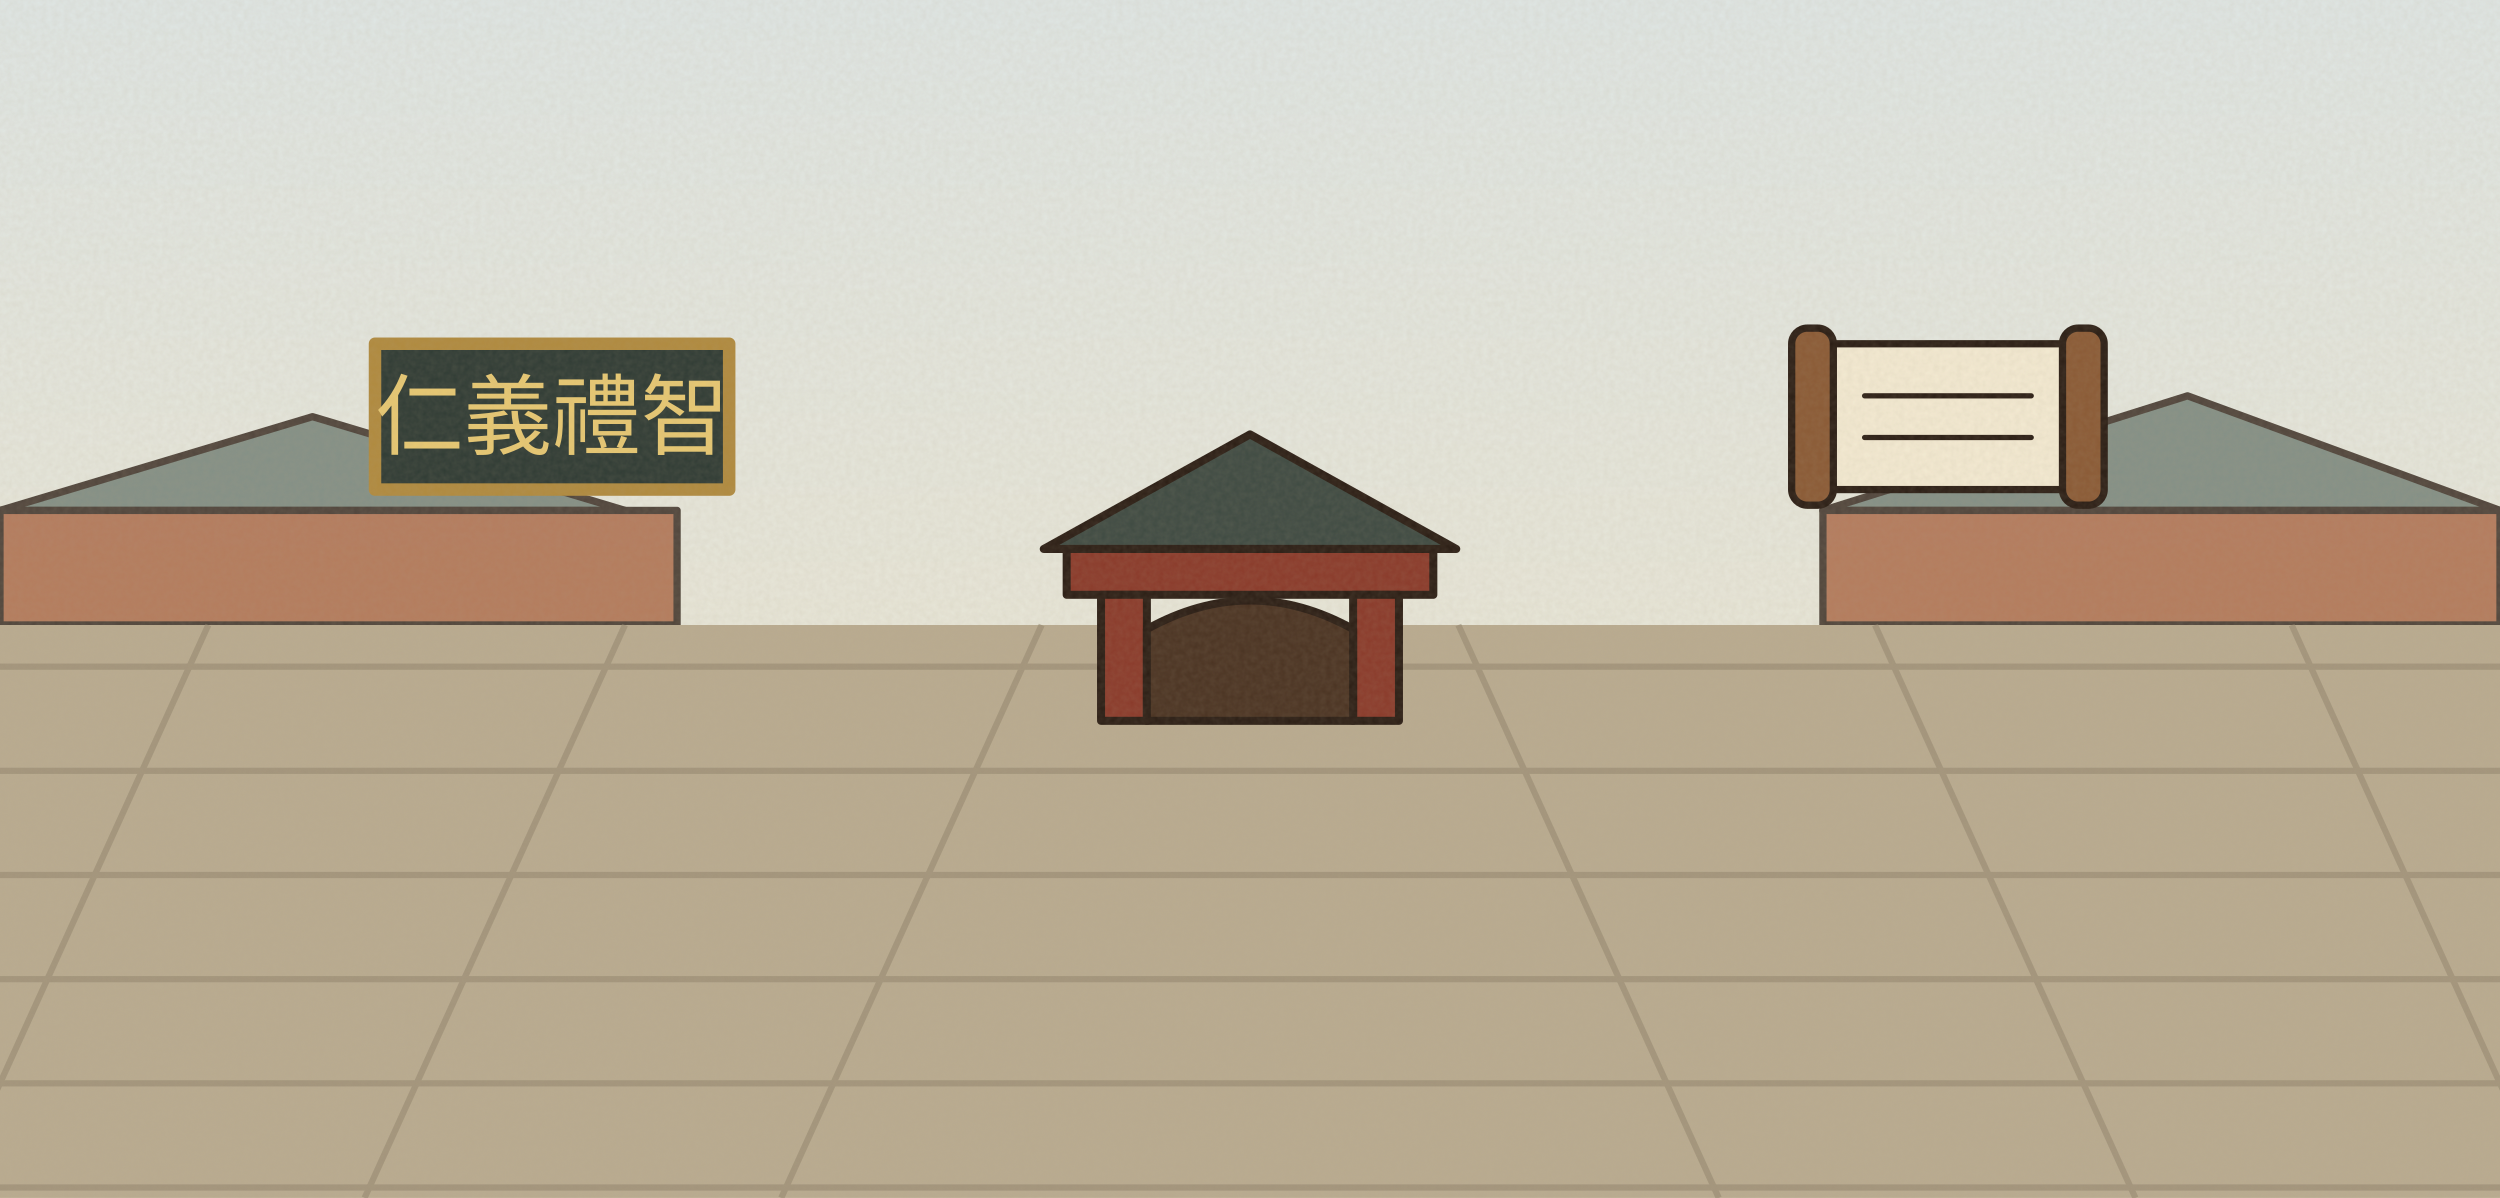
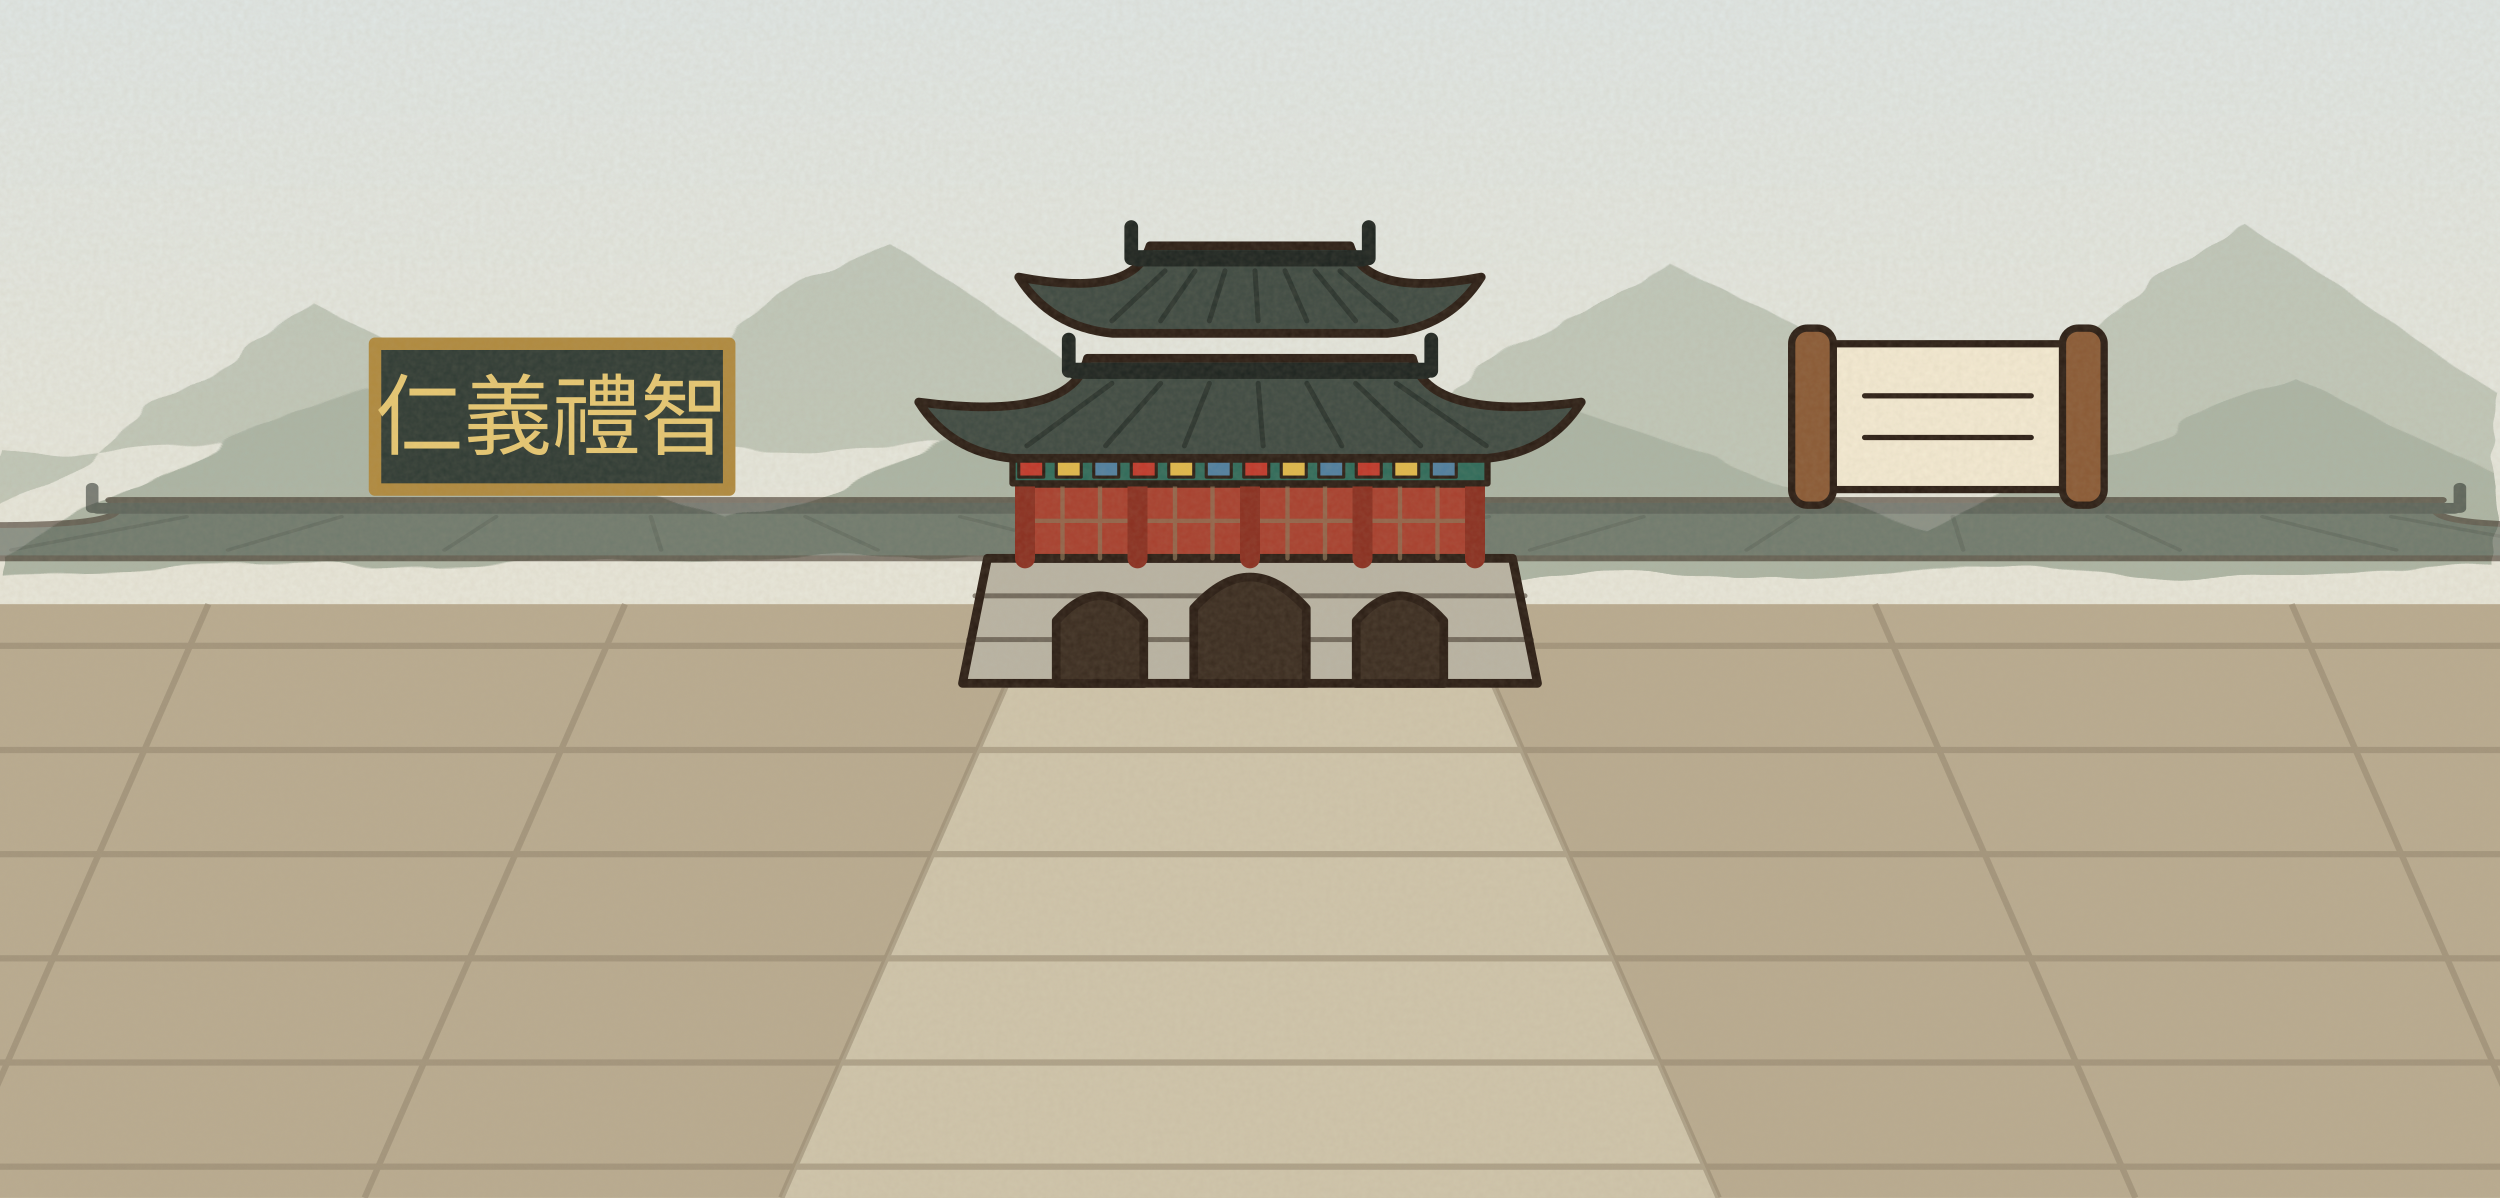
- <svg xmlns="http://www.w3.org/2000/svg" viewBox="0 0 480 230" width="480" height="230" role="img" aria-label="궁궐 마당의 편액, 성문, 문서">
+ <svg xmlns="http://www.w3.org/2000/svg" viewBox="0 0 480 230" width="480" height="230" role="img" aria-label="궁궐 마당의 편액, 궁궐 정문, 문서">
  <defs>
    <linearGradient id="sky" x1="0" y1="0" x2="0" y2="1">
      <stop offset="0" stop-color="#dfe6e4" />
      <stop offset="1" stop-color="#efe6cd" />
    </linearGradient>
    <filter id="paper" x="0" y="0" width="100%" height="100%">
      <feTurbulence type="fractalNoise" baseFrequency="0.9" numOctaves="2" seed="4" result="n" />
      <feColorMatrix in="n" type="matrix" values="0 0 0 0 0.45  0 0 0 0 0.36  0 0 0 0 0.25  0 0 0 0.16 0" />
      <feComposite in2="SourceGraphic" operator="in" />
    </filter>
    <filter id="wash">
      <feTurbulence type="fractalNoise" baseFrequency="0.03 0.08" numOctaves="3" seed="7" result="t" />
      <feDisplacementMap in="SourceGraphic" in2="t" scale="6" />
    </filter>
    <linearGradient id="sea" x1="0" y1="0" x2="0" y2="1">
      <stop offset="0" stop-color="#5c8190" />
      <stop offset="1" stop-color="#3f6577" />
    </linearGradient>
  </defs>
  <rect width="480" height="230" fill="url(#sky)" />
-   <g opacity=".8" stroke="#2a1d14" stroke-width="1.4" stroke-linejoin="round" stroke-linecap="round">
-     <path d="M0 98 L60 80 L120 98 Z" fill="#6b7a70" />
-     <rect x="0" y="98" width="130" height="22" fill="#a8613f" />
-     <path d="M350 98 L420 76 L480 98 Z" fill="#6b7a70" />
-     <rect x="350" y="98" width="130" height="22" fill="#a8613f" />
+   <g filter="url(#wash)" opacity=".55">
+     <path d="M0 98 L60 58 L110 84 L170 46 L230 86 L0 86 Z" fill="#95a28f" opacity=".85" />
+     <path d="M250 92 L320 50 L380 80 L430 42 L480 76 L480 98 Z" fill="#95a28f" opacity=".85" />
+     <path d="M0 106 L70 74 L140 100 L200 80 L260 104 L0 110 Z" fill="#7b8c78" />
+     <path d="M230 106 L300 78 L370 102 L440 72 L480 92 L480 110 L230 110 Z" fill="#7b8c78" />
  </g>
-   <rect y="120" width="480" height="110" fill="#b9ab90" />
+   <g opacity=".55" stroke="#2a1d14" stroke-width="1.4" stroke-linejoin="round" stroke-linecap="round">
+     <g transform="translate(120 104) scale(1.1 .8)">
+       <path d="M-90 -10 H90 Q80.6 -1.5 137 -5 Q132 3 122 4 H-122 Q-132 3 -137 -5 Q-80.6 -1.5 -90 -10 Z" fill="#3e4a42" />
+       <path d="M-92 -8 H92" stroke="#1d2420" stroke-width="2.6" />
+       <path d="M-93 -13 v5 M93 -13 v5" stroke="#1d2420" stroke-width="2.2" />
+       <g stroke="#232c27" stroke-width=".8" opacity=".75">
+         <path d="M-76.5 -6 L-107.1 2" />
+         <path d="M-49.5 -6 L-69.3 2" />
+         <path d="M-22.5 -6 L-31.5 2" />
+         <path d="M4.5 -6 L6.3 2" />
+         <path d="M31.5 -6 L44.1 2" />
+         <path d="M58.5 -6 L81.9 2" />
+         <path d="M81 -6 L113.4 2" />
+       </g>
+     </g>
+     <g transform="translate(370 104) scale(1.1 .8)">
+       <path d="M-90 -10 H90 Q80.6 -1.5 137 -5 Q132 3 122 4 H-122 Q-132 3 -137 -5 Q-80.6 -1.5 -90 -10 Z" fill="#3e4a42" />
+       <path d="M-92 -8 H92" stroke="#1d2420" stroke-width="2.6" />
+       <path d="M-93 -13 v5 M93 -13 v5" stroke="#1d2420" stroke-width="2.2" />
+       <g stroke="#232c27" stroke-width=".8" opacity=".75">
+         <path d="M-76.5 -6 L-107.1 2" />
+         <path d="M-49.5 -6 L-69.3 2" />
+         <path d="M-22.5 -6 L-31.5 2" />
+         <path d="M4.5 -6 L6.3 2" />
+         <path d="M31.5 -6 L44.1 2" />
+         <path d="M58.5 -6 L81.9 2" />
+         <path d="M81 -6 L113.4 2" />
+       </g>
+     </g>
+   </g>
+   <rect y="116" width="480" height="114" fill="#b9ab90" />
+   <path d="M200 116 H280 L330 230 H150 Z" fill="#cfc5ab" />
  <g stroke="#8d8068" stroke-width="1.2" opacity=".5">
-     <path d="M0 128 H480" />
-     <path d="M0 148 H480" />
-     <path d="M0 168 H480" />
-     <path d="M0 188 H480" />
-     <path d="M0 208 H480" />
-     <path d="M0 228 H480" />
-     <path d="M40 120 L-10 230" />
-     <path d="M120 120 L70 230" />
-     <path d="M200 120 L150 230" />
-     <path d="M280 120 L330 230" />
-     <path d="M360 120 L410 230" />
-     <path d="M440 120 L490 230" />
+     <path d="M0 124 H480" />
+     <path d="M0 144 H480" />
+     <path d="M0 164 H480" />
+     <path d="M0 184 H480" />
+     <path d="M0 204 H480" />
+     <path d="M0 224 H480" />
+     <path d="M40 116 L-10 230" />
+     <path d="M120 116 L70 230" />
+     <path d="M200 116 L150 230" />
+     <path d="M280 116 L330 230" />
+     <path d="M360 116 L410 230" />
+     <path d="M440 116 L490 230" />
  </g>
  <g transform="translate(106 80) scale(1)" stroke="#2a1d14" stroke-width="1.4" stroke-linejoin="round" stroke-linecap="round">
    <rect x="-34" y="-14" width="68" height="28" fill="#2f3b34" />
    <rect x="-34" y="-14" width="68" height="28" fill="none" stroke="#b08a3e" stroke-width="2.4" />
    <text x="0" y="6" font-size="17" text-anchor="middle" stroke="none" fill="#e7c872" font-family="Noto Serif KR,Batang,serif">仁義禮智</text>
  </g>
-   <g transform="translate(240 112) scale(1.1)" stroke="#2a1d14" stroke-width="1.4" stroke-linejoin="round" stroke-linecap="round">
-     <path d="M-36 -6 L0 -26 L36 -6 Z" fill="#3e4a42" />
-     <rect x="-32" y="-6" width="64" height="8" fill="#8a3a2a" />
-     <rect x="-26" y="2" width="8" height="22" fill="#8a3a2a" />
-     <rect x="18" y="2" width="8" height="22" fill="#8a3a2a" />
-     <path d="M-18 24 V8 Q0 -2 18 8 V24 Z" fill="#4a3322" />
+   <g transform="translate(240 100) scale(1.2)" stroke="#2a1d14" stroke-width="1.4" stroke-linejoin="round" stroke-linecap="round">
+     <path d="M-46 26 L-42 6 H42 L46 26 Z" fill="#b9b4a4" />
+     <g stroke-width=".8" opacity=".5">
+       <path d="M-44 12 H44 M-45 19 H45" />
+     </g>
+     <path d="M-31 26 V16 Q-24 8 -17 16 V26 Z" fill="#3a2c20" />
+     <path d="M-9 26 V14 Q0 4 9 14 V26 Z" fill="#3a2c20" />
+     <path d="M17 26 V16 Q24 8 31 16 V26 Z" fill="#3a2c20" />
+     <rect x="-26" y="-22" width="52" height="8" fill="#a8402e" />
+     <g transform="translate(0 -34)">
+       <path d="M-16 -10 H16 Q18.6 -1.5 37 -5 Q32 3 22 4 H-22 Q-32 3 -37 -5 Q-18.6 -1.5 -16 -10 Z" fill="#3e4a42" />
+       <path d="M-18 -8 H18" stroke="#1d2420" stroke-width="2.6" />
+       <path d="M-19 -13 v5 M19 -13 v5" stroke="#1d2420" stroke-width="2.2" />
+       <g stroke="#232c27" stroke-width=".8" opacity=".75">
+         <path d="M-13.6 -6 L-22.1 2" />
+         <path d="M-8.8 -6 L-14.3 2" />
+         <path d="M-4 -6 L-6.5 2" />
+         <path d="M0.8 -6 L1.3 2" />
+         <path d="M5.6 -6 L9.1 2" />
+         <path d="M10.4 -6 L16.9 2" />
+         <path d="M14.4 -6 L23.4 2" />
+       </g>
+     </g>
+     <rect x="-24" y="-26" width="48" height="4" fill="#2f6b5a" stroke-width="1" />
+     <g stroke-width=".5">
+       <rect x="-23" y="-25" width="4" height="2" fill="#c0392b" />
+       <rect x="-17" y="-25" width="4" height="2" fill="#e0b84a" />
+       <rect x="-11" y="-25" width="4" height="2" fill="#4f7fa0" />
+       <rect x="-5" y="-25" width="4" height="2" fill="#c0392b" />
+       <rect x="1" y="-25" width="4" height="2" fill="#e0b84a" />
+       <rect x="7" y="-25" width="4" height="2" fill="#4f7fa0" />
+       <rect x="13" y="-25" width="4" height="2" fill="#c0392b" />
+       <rect x="19" y="-25" width="4" height="2" fill="#e0b84a" />
+     </g>
+     <rect x="-36" y="-6" width="72" height="12" fill="#a8402e" />
+     <g stroke="#8a7355" stroke-width=".7" opacity=".7">
+       <path d="M-36 -6 V6" />
+       <path d="M-30 -6 V6" />
+       <path d="M-24 -6 V6" />
+       <path d="M-18 -6 V6" />
+       <path d="M-12 -6 V6" />
+       <path d="M-6 -6 V6" />
+       <path d="M0 -6 V6" />
+       <path d="M6 -6 V6" />
+       <path d="M12 -6 V6" />
+       <path d="M18 -6 V6" />
+       <path d="M24 -6 V6" />
+       <path d="M30 -6 V6" />
+       <path d="M36 -6 V6" />
+       <path d="M-36 0 H36" />
+     </g>
+     <g stroke="#8a2f20" stroke-width="3.2">
+       <path d="M-36 -6 V6" />
+       <path d="M-18 -6 V6" />
+       <path d="M0 -6 V6" />
+       <path d="M18 -6 V6" />
+       <path d="M36 -6 V6" />
+     </g>
+     <rect x="-38" y="-11" width="76" height="5" fill="#2f6b5a" stroke-width="1" />
+     <g stroke-width=".5">
+       <rect x="-37" y="-10" width="4" height="3" fill="#c0392b" />
+       <rect x="-31" y="-10" width="4" height="3" fill="#e0b84a" />
+       <rect x="-25" y="-10" width="4" height="3" fill="#4f7fa0" />
+       <rect x="-19" y="-10" width="4" height="3" fill="#c0392b" />
+       <rect x="-13" y="-10" width="4" height="3" fill="#e0b84a" />
+       <rect x="-7" y="-10" width="4" height="3" fill="#4f7fa0" />
+       <rect x="-1" y="-10" width="4" height="3" fill="#c0392b" />
+       <rect x="5" y="-10" width="4" height="3" fill="#e0b84a" />
+       <rect x="11" y="-10" width="4" height="3" fill="#4f7fa0" />
+       <rect x="17" y="-10" width="4" height="3" fill="#c0392b" />
+       <rect x="23" y="-10" width="4" height="3" fill="#e0b84a" />
+       <rect x="29" y="-10" width="4" height="3" fill="#4f7fa0" />
+     </g>
+     <g transform="translate(0 -14)">
+       <path d="M-26 -12 H26 Q28.52 -1.8 53 -5 Q48 3 38 4 H-38 Q-48 3 -53 -5 Q-28.52 -1.8 -26 -12 Z" fill="#3e4a42" />
+       <path d="M-28 -10 H28" stroke="#1d2420" stroke-width="2.6" />
+       <path d="M-29 -15 v5 M29 -15 v5" stroke="#1d2420" stroke-width="2.2" />
+       <g stroke="#232c27" stroke-width=".8" opacity=".75">
+         <path d="M-22.1 -8 L-35.7 2" />
+         <path d="M-14.3 -8 L-23.1 2" />
+         <path d="M-6.5 -8 L-10.5 2" />
+         <path d="M1.3 -8 L2.1 2" />
+         <path d="M9.1 -8 L14.7 2" />
+         <path d="M16.9 -8 L27.3 2" />
+         <path d="M23.4 -8 L37.8 2" />
+       </g>
+     </g>
  </g>
  <g transform="translate(374 80) scale(1)" stroke="#2a1d14" stroke-width="1.4" stroke-linejoin="round" stroke-linecap="round">
    <rect x="-26" y="-14" width="52" height="28" fill="#f3ead2" />
    <rect x="-30" y="-17" width="8" height="34" rx="3" fill="#8a5a35" />
    <rect x="22" y="-17" width="8" height="34" rx="3" fill="#8a5a35" />
    <path d="M-16 -4 H16 M-16 4 H16" stroke-width="1" />
  </g>
  <rect width="480" height="230" fill="#fff" filter="url(#paper)" />
</svg>
